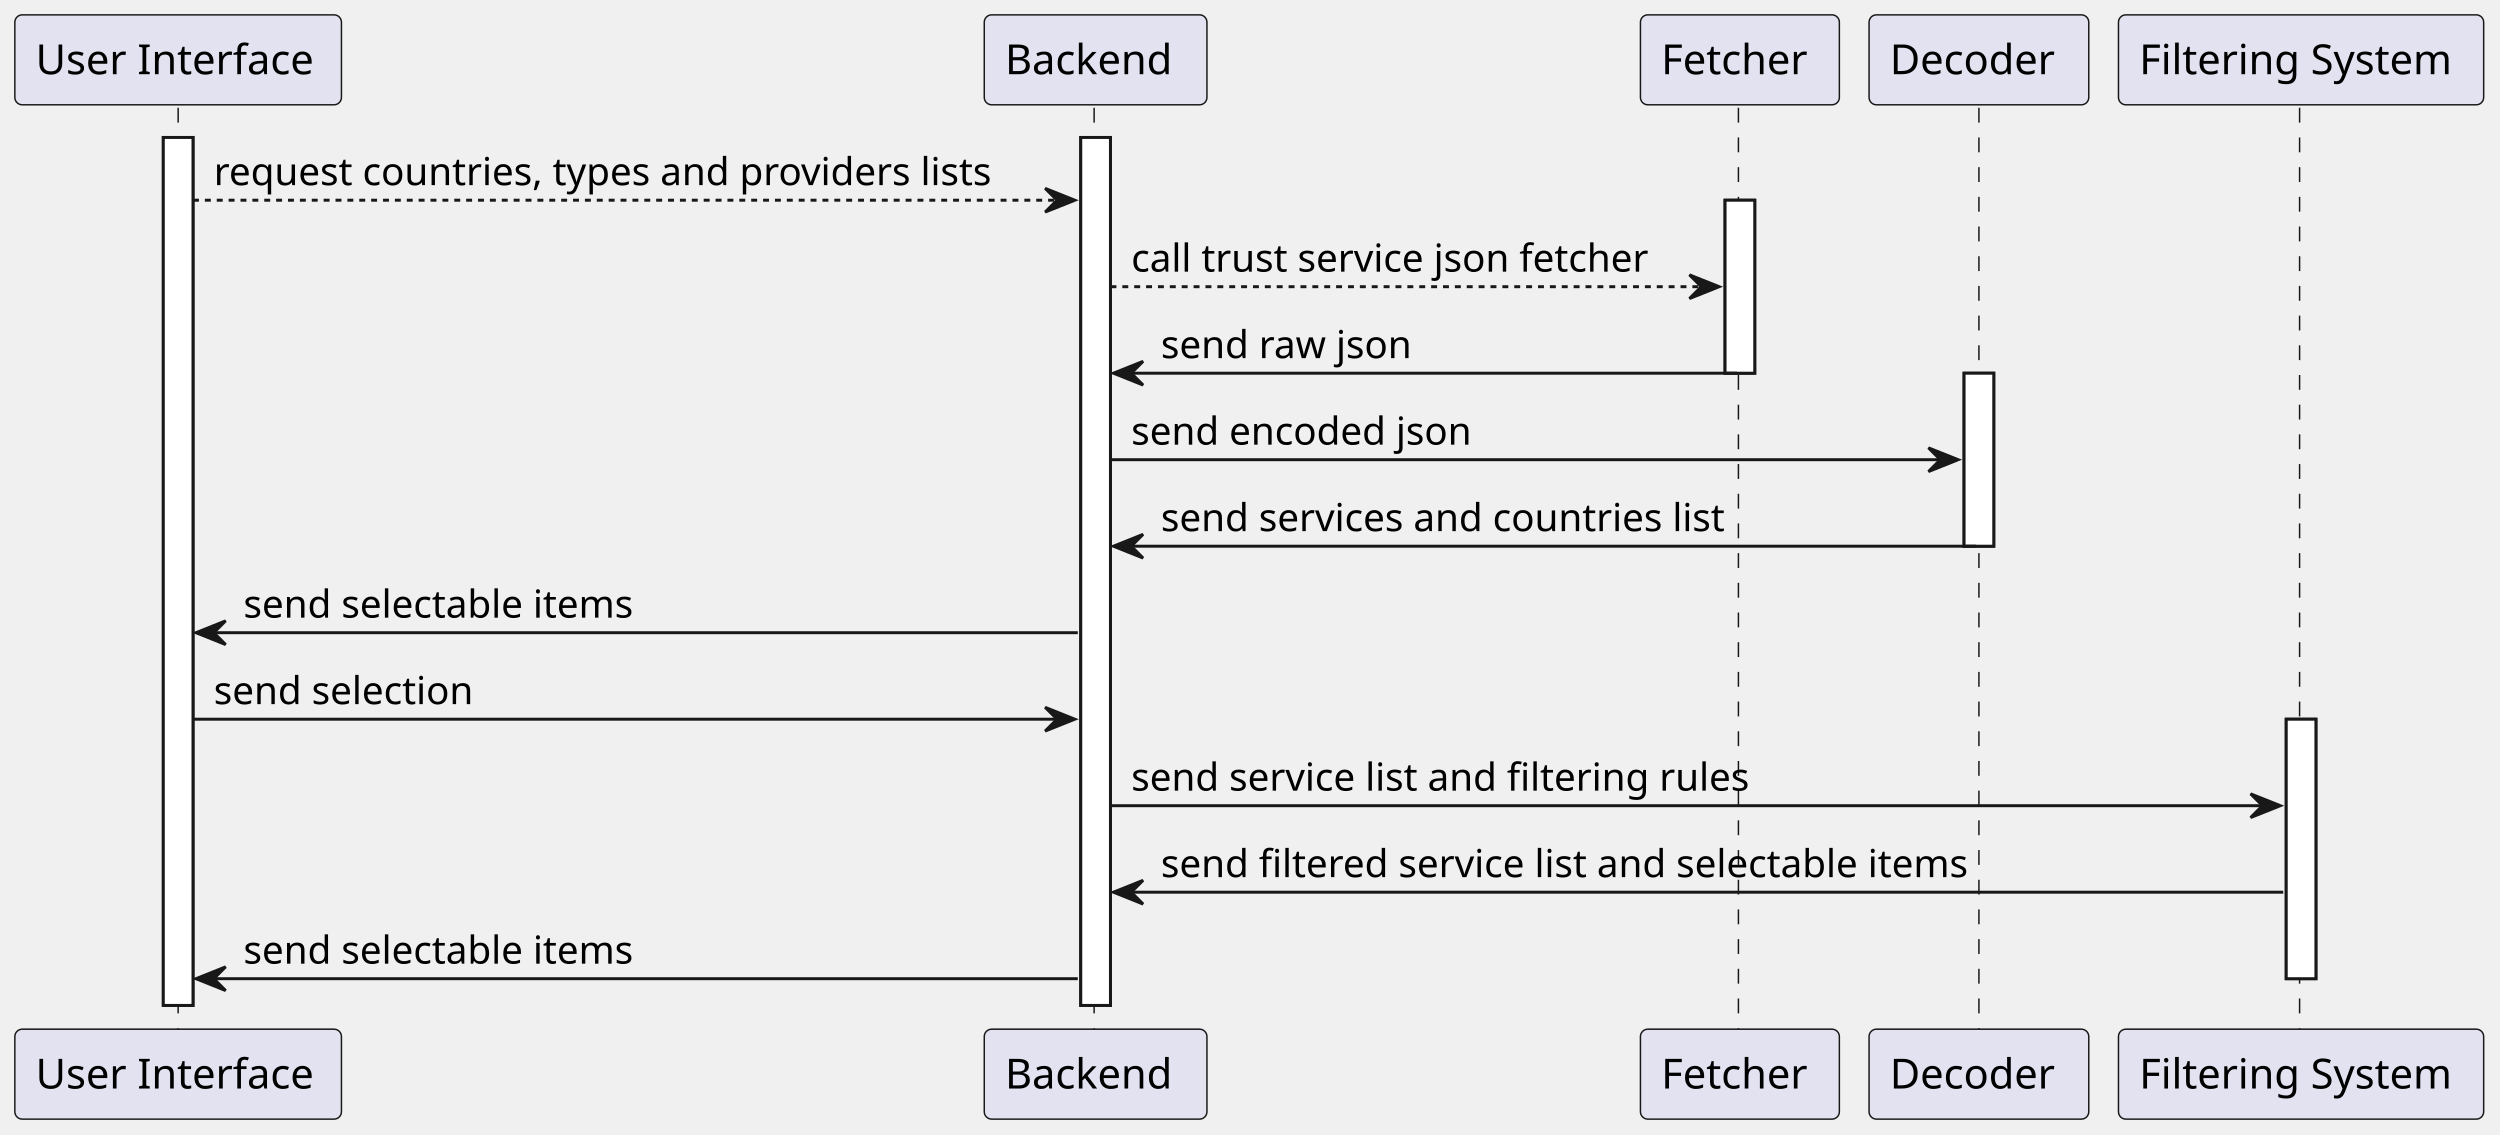
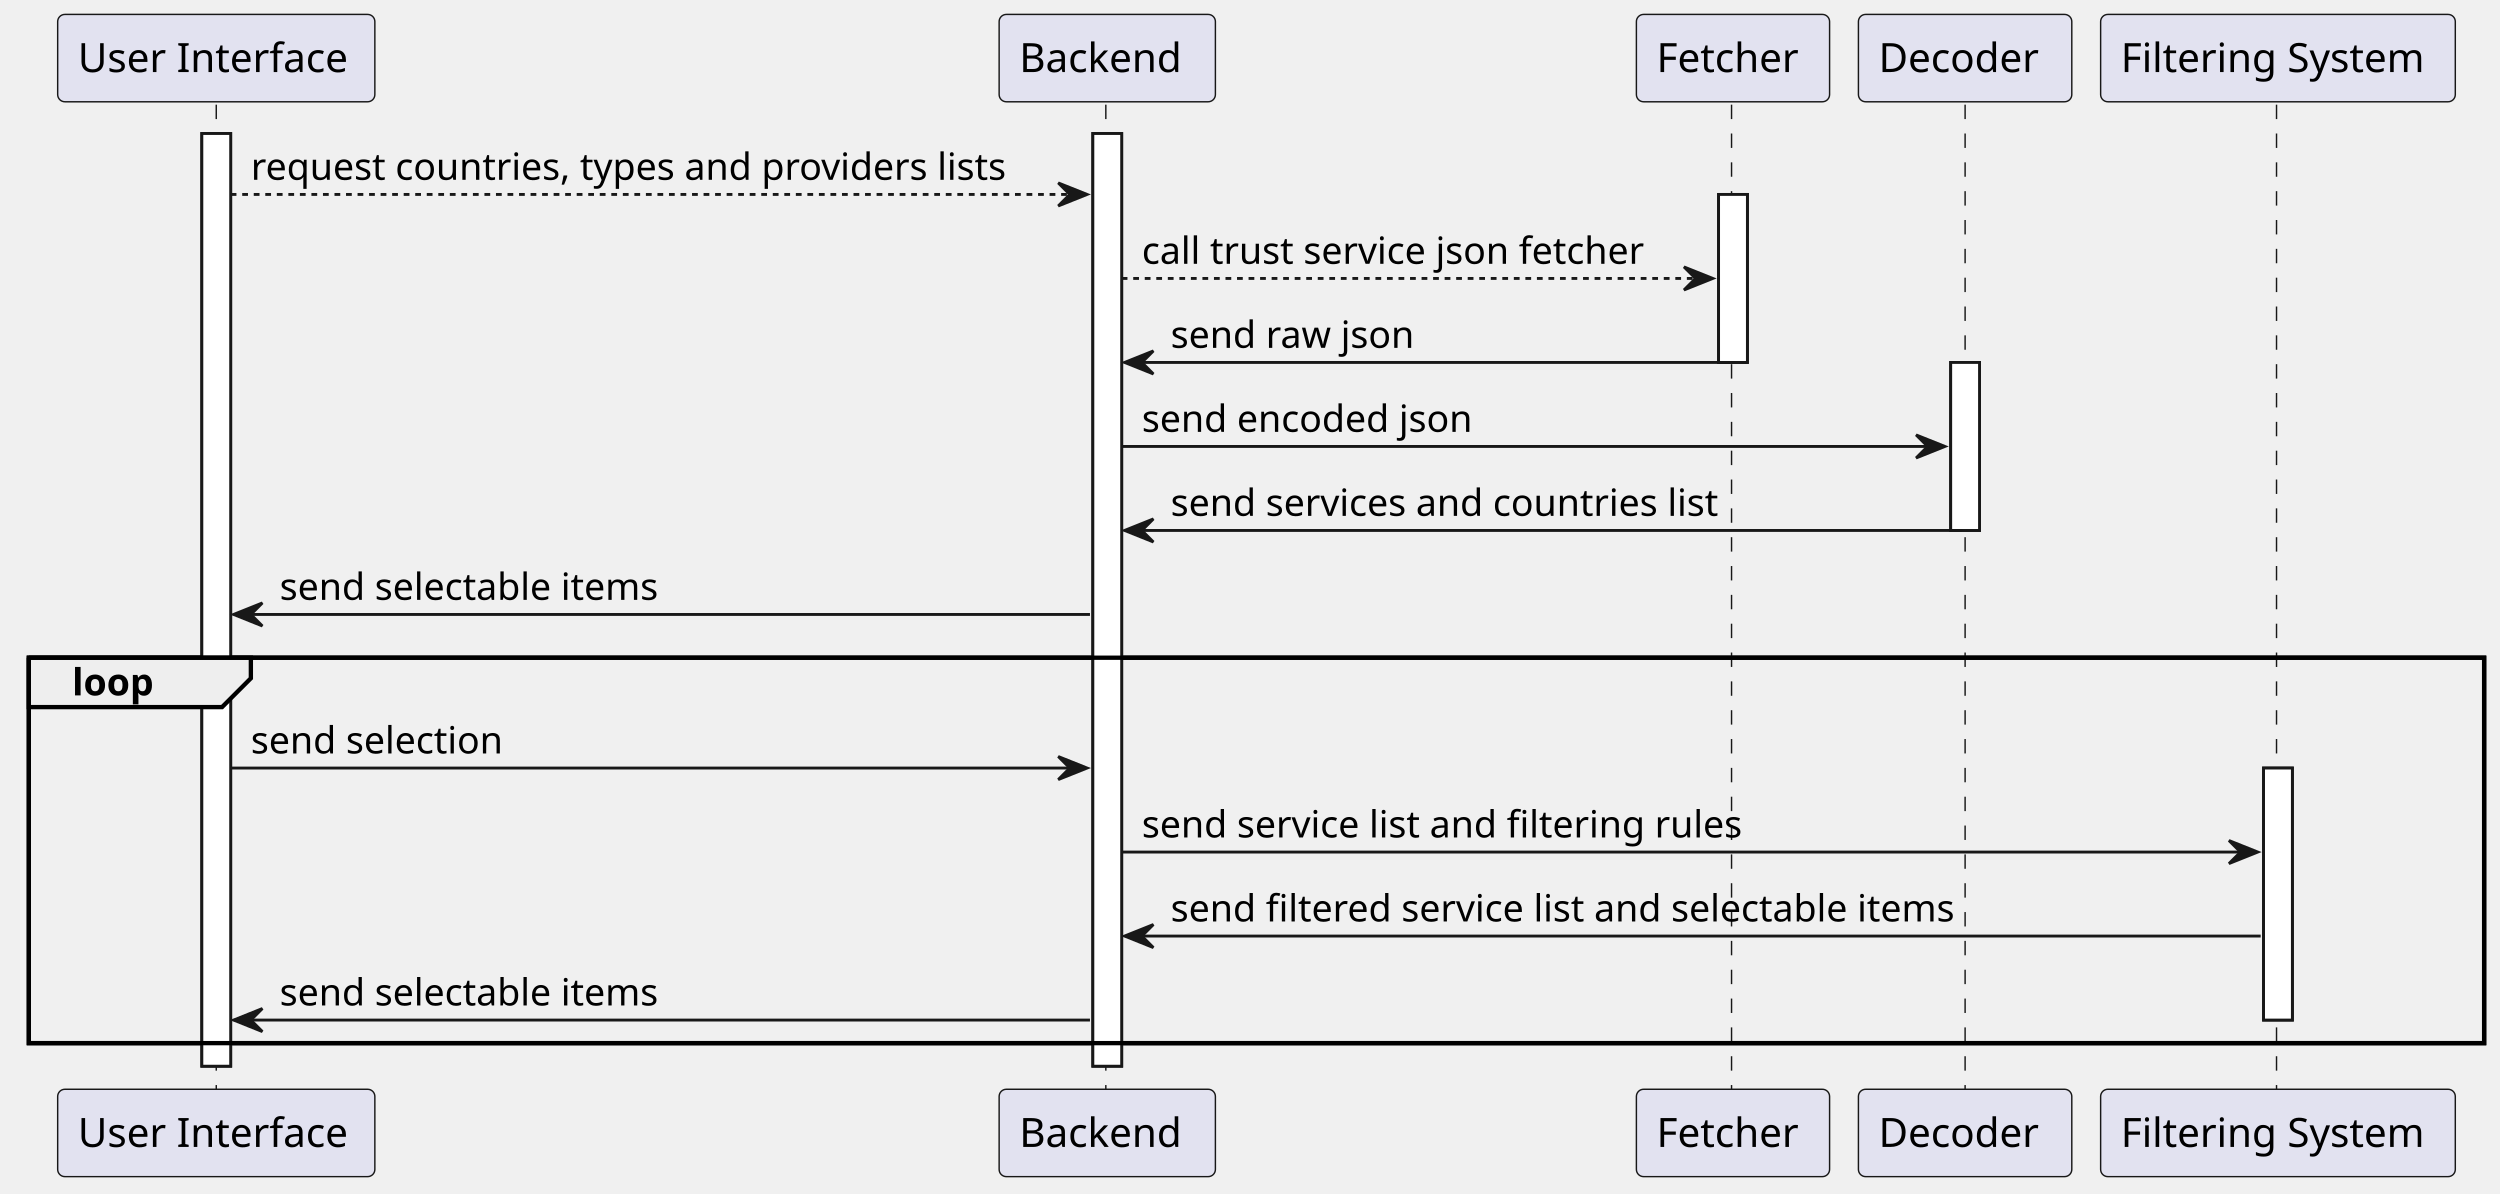
- <svg xmlns="http://www.w3.org/2000/svg" contentStyleType="text/css" height="382px" preserveAspectRatio="none" style="width:842px;height:382px;background:#FFFFFF;" version="1.1" viewBox="0 0 842 382" width="842px" zoomAndPan="magnify">
+ <svg xmlns="http://www.w3.org/2000/svg" contentStyleType="text/css" height="414px" preserveAspectRatio="none" style="width:867px;height:414px;background:#FFFFFF;" version="1.1" viewBox="0 0 867 414" width="867px" zoomAndPan="magnify">
  <defs />
  <g>
-     <rect fill="#FFFFFF" height="292.328" style="stroke:#181818;stroke-width:1.0;" width="10" x="55" y="46.297" />
-     <rect fill="#FFFFFF" height="292.328" style="stroke:#181818;stroke-width:1.0;" width="10" x="364" y="46.297" />
-     <rect fill="#FFFFFF" height="58.266" style="stroke:#181818;stroke-width:1.0;" width="10" x="581" y="67.43" />
-     <rect fill="#FFFFFF" height="58.266" style="stroke:#181818;stroke-width:1.0;" width="10" x="661.5" y="125.695" />
-     <rect fill="#FFFFFF" height="87.398" style="stroke:#181818;stroke-width:1.0;" width="10" x="770" y="242.227" />
-     <line style="stroke:#181818;stroke-width:0.5;stroke-dasharray:5.0,5.0;" x1="60" x2="60" y1="36.297" y2="347.625" />
-     <line style="stroke:#181818;stroke-width:0.5;stroke-dasharray:5.0,5.0;" x1="368.5" x2="368.5" y1="36.297" y2="347.625" />
-     <line style="stroke:#181818;stroke-width:0.5;stroke-dasharray:5.0,5.0;" x1="585.5" x2="585.5" y1="36.297" y2="347.625" />
-     <line style="stroke:#181818;stroke-width:0.5;stroke-dasharray:5.0,5.0;" x1="666.5" x2="666.5" y1="36.297" y2="347.625" />
-     <line style="stroke:#181818;stroke-width:0.5;stroke-dasharray:5.0,5.0;" x1="774.5" x2="774.5" y1="36.297" y2="347.625" />
-     <rect fill="#E2E2F0" height="30.297" rx="2.5" ry="2.5" style="stroke:#181818;stroke-width:0.5;" width="110" x="5" y="5" />
-     <text fill="#000000" font-family="sans-serif" font-size="14" lengthAdjust="spacing" textLength="96" x="12" y="24.995">User Interface</text>
-     <rect fill="#E2E2F0" height="30.297" rx="2.5" ry="2.5" style="stroke:#181818;stroke-width:0.5;" width="110" x="5" y="346.625" />
-     <text fill="#000000" font-family="sans-serif" font-size="14" lengthAdjust="spacing" textLength="96" x="12" y="366.62">User Interface</text>
-     <rect fill="#E2E2F0" height="30.297" rx="2.5" ry="2.5" style="stroke:#181818;stroke-width:0.5;" width="75" x="331.5" y="5" />
-     <text fill="#000000" font-family="sans-serif" font-size="14" lengthAdjust="spacing" textLength="61" x="338.5" y="24.995">Backend</text>
-     <rect fill="#E2E2F0" height="30.297" rx="2.5" ry="2.5" style="stroke:#181818;stroke-width:0.5;" width="75" x="331.5" y="346.625" />
-     <text fill="#000000" font-family="sans-serif" font-size="14" lengthAdjust="spacing" textLength="61" x="338.5" y="366.62">Backend</text>
-     <rect fill="#E2E2F0" height="30.297" rx="2.5" ry="2.5" style="stroke:#181818;stroke-width:0.5;" width="67" x="552.5" y="5" />
-     <text fill="#000000" font-family="sans-serif" font-size="14" lengthAdjust="spacing" textLength="53" x="559.5" y="24.995">Fetcher</text>
-     <rect fill="#E2E2F0" height="30.297" rx="2.5" ry="2.5" style="stroke:#181818;stroke-width:0.5;" width="67" x="552.5" y="346.625" />
-     <text fill="#000000" font-family="sans-serif" font-size="14" lengthAdjust="spacing" textLength="53" x="559.5" y="366.62">Fetcher</text>
-     <rect fill="#E2E2F0" height="30.297" rx="2.5" ry="2.5" style="stroke:#181818;stroke-width:0.5;" width="74" x="629.5" y="5" />
-     <text fill="#000000" font-family="sans-serif" font-size="14" lengthAdjust="spacing" textLength="60" x="636.5" y="24.995">Decoder</text>
-     <rect fill="#E2E2F0" height="30.297" rx="2.5" ry="2.5" style="stroke:#181818;stroke-width:0.5;" width="74" x="629.5" y="346.625" />
-     <text fill="#000000" font-family="sans-serif" font-size="14" lengthAdjust="spacing" textLength="60" x="636.5" y="366.62">Decoder</text>
-     <rect fill="#E2E2F0" height="30.297" rx="2.5" ry="2.5" style="stroke:#181818;stroke-width:0.5;" width="123" x="713.5" y="5" />
-     <text fill="#000000" font-family="sans-serif" font-size="14" lengthAdjust="spacing" textLength="109" x="720.5" y="24.995">Filtering System</text>
-     <rect fill="#E2E2F0" height="30.297" rx="2.5" ry="2.5" style="stroke:#181818;stroke-width:0.5;" width="123" x="713.5" y="346.625" />
-     <text fill="#000000" font-family="sans-serif" font-size="14" lengthAdjust="spacing" textLength="109" x="720.5" y="366.62">Filtering System</text>
-     <rect fill="#FFFFFF" height="292.328" style="stroke:#181818;stroke-width:1.0;" width="10" x="55" y="46.297" />
-     <rect fill="#FFFFFF" height="292.328" style="stroke:#181818;stroke-width:1.0;" width="10" x="364" y="46.297" />
-     <rect fill="#FFFFFF" height="58.266" style="stroke:#181818;stroke-width:1.0;" width="10" x="581" y="67.43" />
-     <rect fill="#FFFFFF" height="58.266" style="stroke:#181818;stroke-width:1.0;" width="10" x="661.5" y="125.695" />
-     <rect fill="#FFFFFF" height="87.398" style="stroke:#181818;stroke-width:1.0;" width="10" x="770" y="242.227" />
-     <polygon fill="#181818" points="352,63.43,362,67.43,352,71.43,356,67.43" style="stroke:#181818;stroke-width:1.0;" />
-     <line style="stroke:#181818;stroke-width:1.0;stroke-dasharray:2.0,2.0;" x1="65" x2="358" y1="67.43" y2="67.43" />
-     <text fill="#000000" font-family="sans-serif" font-size="13" lengthAdjust="spacing" textLength="275" x="72" y="62.364">request countries, types and providers lists</text>
-     <polygon fill="#181818" points="569,92.562,579,96.562,569,100.562,573,96.562" style="stroke:#181818;stroke-width:1.0;" />
-     <line style="stroke:#181818;stroke-width:1.0;stroke-dasharray:2.0,2.0;" x1="374" x2="575" y1="96.562" y2="96.562" />
-     <text fill="#000000" font-family="sans-serif" font-size="13" lengthAdjust="spacing" textLength="183" x="381" y="91.497">call trust service json fetcher</text>
-     <polygon fill="#181818" points="385,121.695,375,125.695,385,129.695,381,125.695" style="stroke:#181818;stroke-width:1.0;" />
-     <line style="stroke:#181818;stroke-width:1.0;" x1="379" x2="585" y1="125.695" y2="125.695" />
-     <text fill="#000000" font-family="sans-serif" font-size="13" lengthAdjust="spacing" textLength="87" x="391" y="120.629">send raw json</text>
-     <polygon fill="#181818" points="649.5,150.828,659.5,154.828,649.5,158.828,653.5,154.828" style="stroke:#181818;stroke-width:1.0;" />
-     <line style="stroke:#181818;stroke-width:1.0;" x1="374" x2="655.5" y1="154.828" y2="154.828" />
-     <text fill="#000000" font-family="sans-serif" font-size="13" lengthAdjust="spacing" textLength="120" x="381" y="149.762">send encoded json</text>
-     <polygon fill="#181818" points="385,179.961,375,183.961,385,187.961,381,183.961" style="stroke:#181818;stroke-width:1.0;" />
-     <line style="stroke:#181818;stroke-width:1.0;" x1="379" x2="665.5" y1="183.961" y2="183.961" />
-     <text fill="#000000" font-family="sans-serif" font-size="13" lengthAdjust="spacing" textLength="200" x="391" y="178.895">send services and countries list</text>
-     <polygon fill="#181818" points="76,209.094,66,213.094,76,217.094,72,213.094" style="stroke:#181818;stroke-width:1.0;" />
-     <line style="stroke:#181818;stroke-width:1.0;" x1="70" x2="363" y1="213.094" y2="213.094" />
-     <text fill="#000000" font-family="sans-serif" font-size="13" lengthAdjust="spacing" textLength="140" x="82" y="208.028">send selectable items</text>
-     <polygon fill="#181818" points="352,238.227,362,242.227,352,246.227,356,242.227" style="stroke:#181818;stroke-width:1.0;" />
-     <line style="stroke:#181818;stroke-width:1.0;" x1="65" x2="358" y1="242.227" y2="242.227" />
-     <text fill="#000000" font-family="sans-serif" font-size="13" lengthAdjust="spacing" textLength="92" x="72" y="237.161">send selection</text>
-     <polygon fill="#181818" points="758,267.359,768,271.359,758,275.359,762,271.359" style="stroke:#181818;stroke-width:1.0;" />
-     <line style="stroke:#181818;stroke-width:1.0;" x1="374" x2="764" y1="271.359" y2="271.359" />
-     <text fill="#000000" font-family="sans-serif" font-size="13" lengthAdjust="spacing" textLength="216" x="381" y="266.293">send service list and filtering rules</text>
-     <polygon fill="#181818" points="385,296.492,375,300.492,385,304.492,381,300.492" style="stroke:#181818;stroke-width:1.0;" />
-     <line style="stroke:#181818;stroke-width:1.0;" x1="379" x2="769" y1="300.492" y2="300.492" />
-     <text fill="#000000" font-family="sans-serif" font-size="13" lengthAdjust="spacing" textLength="287" x="391" y="295.426">send filtered service list and selectable items</text>
-     <polygon fill="#181818" points="76,325.625,66,329.625,76,333.625,72,329.625" style="stroke:#181818;stroke-width:1.0;" />
-     <line style="stroke:#181818;stroke-width:1.0;" x1="70" x2="363" y1="329.625" y2="329.625" />
-     <text fill="#000000" font-family="sans-serif" font-size="13" lengthAdjust="spacing" textLength="140" x="82" y="324.559">send selectable items</text>
+     <rect fill="#FFFFFF" height="323.461" style="stroke:#181818;stroke-width:1.0;" width="10" x="70" y="46.297" />
+     <rect fill="#FFFFFF" height="323.461" style="stroke:#181818;stroke-width:1.0;" width="10" x="379" y="46.297" />
+     <rect fill="#FFFFFF" height="58.266" style="stroke:#181818;stroke-width:1.0;" width="10" x="596" y="67.43" />
+     <rect fill="#FFFFFF" height="58.266" style="stroke:#181818;stroke-width:1.0;" width="10" x="676.5" y="125.695" />
+     <rect fill="#FFFFFF" height="87.398" style="stroke:#181818;stroke-width:1.0;" width="10" x="785" y="266.359" />
+     <rect height="133.664" style="stroke:#000000;stroke-width:1.5;fill:none;" width="851.5" x="10" y="228.094" />
+     <line style="stroke:#181818;stroke-width:0.5;fill:none;stroke-dasharray:5.0,5.0;" x1="75" x2="75" y1="36.297" y2="378.758" />
+     <line style="stroke:#181818;stroke-width:0.5;fill:none;stroke-dasharray:5.0,5.0;" x1="383.5" x2="383.5" y1="36.297" y2="378.758" />
+     <line style="stroke:#181818;stroke-width:0.5;fill:none;stroke-dasharray:5.0,5.0;" x1="600.5" x2="600.5" y1="36.297" y2="378.758" />
+     <line style="stroke:#181818;stroke-width:0.5;fill:none;stroke-dasharray:5.0,5.0;" x1="681.5" x2="681.5" y1="36.297" y2="378.758" />
+     <line style="stroke:#181818;stroke-width:0.5;fill:none;stroke-dasharray:5.0,5.0;" x1="789.5" x2="789.5" y1="36.297" y2="378.758" />
+     <rect fill="#E2E2F0" height="30.297" rx="2.5" ry="2.5" style="stroke:#181818;stroke-width:0.5;" width="110" x="20" y="5" />
+     <text fill="#000000" font-family="sans-serif" font-size="14" lengthAdjust="spacing" textLength="96" x="27" y="24.995">User Interface</text>
+     <rect fill="#E2E2F0" height="30.297" rx="2.5" ry="2.5" style="stroke:#181818;stroke-width:0.5;" width="110" x="20" y="377.758" />
+     <text fill="#000000" font-family="sans-serif" font-size="14" lengthAdjust="spacing" textLength="96" x="27" y="397.753">User Interface</text>
+     <rect fill="#E2E2F0" height="30.297" rx="2.5" ry="2.5" style="stroke:#181818;stroke-width:0.5;" width="75" x="346.5" y="5" />
+     <text fill="#000000" font-family="sans-serif" font-size="14" lengthAdjust="spacing" textLength="61" x="353.5" y="24.995">Backend</text>
+     <rect fill="#E2E2F0" height="30.297" rx="2.5" ry="2.5" style="stroke:#181818;stroke-width:0.5;" width="75" x="346.5" y="377.758" />
+     <text fill="#000000" font-family="sans-serif" font-size="14" lengthAdjust="spacing" textLength="61" x="353.5" y="397.753">Backend</text>
+     <rect fill="#E2E2F0" height="30.297" rx="2.5" ry="2.5" style="stroke:#181818;stroke-width:0.5;" width="67" x="567.5" y="5" />
+     <text fill="#000000" font-family="sans-serif" font-size="14" lengthAdjust="spacing" textLength="53" x="574.5" y="24.995">Fetcher</text>
+     <rect fill="#E2E2F0" height="30.297" rx="2.5" ry="2.5" style="stroke:#181818;stroke-width:0.5;" width="67" x="567.5" y="377.758" />
+     <text fill="#000000" font-family="sans-serif" font-size="14" lengthAdjust="spacing" textLength="53" x="574.5" y="397.753">Fetcher</text>
+     <rect fill="#E2E2F0" height="30.297" rx="2.5" ry="2.5" style="stroke:#181818;stroke-width:0.5;" width="74" x="644.5" y="5" />
+     <text fill="#000000" font-family="sans-serif" font-size="14" lengthAdjust="spacing" textLength="60" x="651.5" y="24.995">Decoder</text>
+     <rect fill="#E2E2F0" height="30.297" rx="2.5" ry="2.5" style="stroke:#181818;stroke-width:0.5;" width="74" x="644.5" y="377.758" />
+     <text fill="#000000" font-family="sans-serif" font-size="14" lengthAdjust="spacing" textLength="60" x="651.5" y="397.753">Decoder</text>
+     <rect fill="#E2E2F0" height="30.297" rx="2.5" ry="2.5" style="stroke:#181818;stroke-width:0.5;" width="123" x="728.5" y="5" />
+     <text fill="#000000" font-family="sans-serif" font-size="14" lengthAdjust="spacing" textLength="109" x="735.5" y="24.995">Filtering System</text>
+     <rect fill="#E2E2F0" height="30.297" rx="2.5" ry="2.5" style="stroke:#181818;stroke-width:0.5;" width="123" x="728.5" y="377.758" />
+     <text fill="#000000" font-family="sans-serif" font-size="14" lengthAdjust="spacing" textLength="109" x="735.5" y="397.753">Filtering System</text>
+     <rect fill="#FFFFFF" height="323.461" style="stroke:#181818;stroke-width:1.0;" width="10" x="70" y="46.297" />
+     <rect fill="#FFFFFF" height="323.461" style="stroke:#181818;stroke-width:1.0;" width="10" x="379" y="46.297" />
+     <rect fill="#FFFFFF" height="58.266" style="stroke:#181818;stroke-width:1.0;" width="10" x="596" y="67.43" />
+     <rect fill="#FFFFFF" height="58.266" style="stroke:#181818;stroke-width:1.0;" width="10" x="676.5" y="125.695" />
+     <rect fill="#FFFFFF" height="87.398" style="stroke:#181818;stroke-width:1.0;" width="10" x="785" y="266.359" />
+     <polygon fill="#181818" points="367,63.43,377,67.43,367,71.43,371,67.43" style="stroke:#181818;stroke-width:1.0;" />
+     <line style="stroke:#181818;stroke-width:1.0;stroke-dasharray:2.0,2.0;" x1="80" x2="373" y1="67.43" y2="67.43" />
+     <text fill="#000000" font-family="sans-serif" font-size="13" lengthAdjust="spacing" textLength="275" x="87" y="62.364">request countries, types and providers lists</text>
+     <polygon fill="#181818" points="584,92.562,594,96.562,584,100.562,588,96.562" style="stroke:#181818;stroke-width:1.0;" />
+     <line style="stroke:#181818;stroke-width:1.0;stroke-dasharray:2.0,2.0;" x1="389" x2="590" y1="96.562" y2="96.562" />
+     <text fill="#000000" font-family="sans-serif" font-size="13" lengthAdjust="spacing" textLength="183" x="396" y="91.497">call trust service json fetcher</text>
+     <polygon fill="#181818" points="400,121.695,390,125.695,400,129.695,396,125.695" style="stroke:#181818;stroke-width:1.0;" />
+     <line style="stroke:#181818;stroke-width:1.0;" x1="394" x2="600" y1="125.695" y2="125.695" />
+     <text fill="#000000" font-family="sans-serif" font-size="13" lengthAdjust="spacing" textLength="87" x="406" y="120.629">send raw json</text>
+     <polygon fill="#181818" points="664.5,150.828,674.5,154.828,664.5,158.828,668.5,154.828" style="stroke:#181818;stroke-width:1.0;" />
+     <line style="stroke:#181818;stroke-width:1.0;" x1="389" x2="670.5" y1="154.828" y2="154.828" />
+     <text fill="#000000" font-family="sans-serif" font-size="13" lengthAdjust="spacing" textLength="120" x="396" y="149.762">send encoded json</text>
+     <polygon fill="#181818" points="400,179.961,390,183.961,400,187.961,396,183.961" style="stroke:#181818;stroke-width:1.0;" />
+     <line style="stroke:#181818;stroke-width:1.0;" x1="394" x2="680.5" y1="183.961" y2="183.961" />
+     <text fill="#000000" font-family="sans-serif" font-size="13" lengthAdjust="spacing" textLength="200" x="406" y="178.895">send services and countries list</text>
+     <polygon fill="#181818" points="91,209.094,81,213.094,91,217.094,87,213.094" style="stroke:#181818;stroke-width:1.0;" />
+     <line style="stroke:#181818;stroke-width:1.0;" x1="85" x2="378" y1="213.094" y2="213.094" />
+     <text fill="#000000" font-family="sans-serif" font-size="13" lengthAdjust="spacing" textLength="140" x="97" y="208.028">send selectable items</text>
+     <path d="M10,228.094 L87,228.094 L87,235.227 L77,245.227 L10,245.227 L10,228.094 " fill="#EEEEEE" style="stroke:#000000;stroke-width:1.5;" />
+     <rect fill="none" height="133.664" style="stroke:#000000;stroke-width:1.5;" width="851.5" x="10" y="228.094" />
+     <text fill="#000000" font-family="sans-serif" font-size="13" font-weight="bold" lengthAdjust="spacing" textLength="32" x="25" y="241.161">loop</text>
+     <polygon fill="#181818" points="367,262.359,377,266.359,367,270.359,371,266.359" style="stroke:#181818;stroke-width:1.0;" />
+     <line style="stroke:#181818;stroke-width:1.0;" x1="80" x2="373" y1="266.359" y2="266.359" />
+     <text fill="#000000" font-family="sans-serif" font-size="13" lengthAdjust="spacing" textLength="92" x="87" y="261.293">send selection</text>
+     <polygon fill="#181818" points="773,291.492,783,295.492,773,299.492,777,295.492" style="stroke:#181818;stroke-width:1.0;" />
+     <line style="stroke:#181818;stroke-width:1.0;" x1="389" x2="779" y1="295.492" y2="295.492" />
+     <text fill="#000000" font-family="sans-serif" font-size="13" lengthAdjust="spacing" textLength="216" x="396" y="290.426">send service list and filtering rules</text>
+     <polygon fill="#181818" points="400,320.625,390,324.625,400,328.625,396,324.625" style="stroke:#181818;stroke-width:1.0;" />
+     <line style="stroke:#181818;stroke-width:1.0;" x1="394" x2="784" y1="324.625" y2="324.625" />
+     <text fill="#000000" font-family="sans-serif" font-size="13" lengthAdjust="spacing" textLength="287" x="406" y="319.559">send filtered service list and selectable items</text>
+     <polygon fill="#181818" points="91,349.758,81,353.758,91,357.758,87,353.758" style="stroke:#181818;stroke-width:1.0;" />
+     <line style="stroke:#181818;stroke-width:1.0;" x1="85" x2="378" y1="353.758" y2="353.758" />
+     <text fill="#000000" font-family="sans-serif" font-size="13" lengthAdjust="spacing" textLength="140" x="97" y="348.692">send selectable items</text>
  </g>
</svg>
